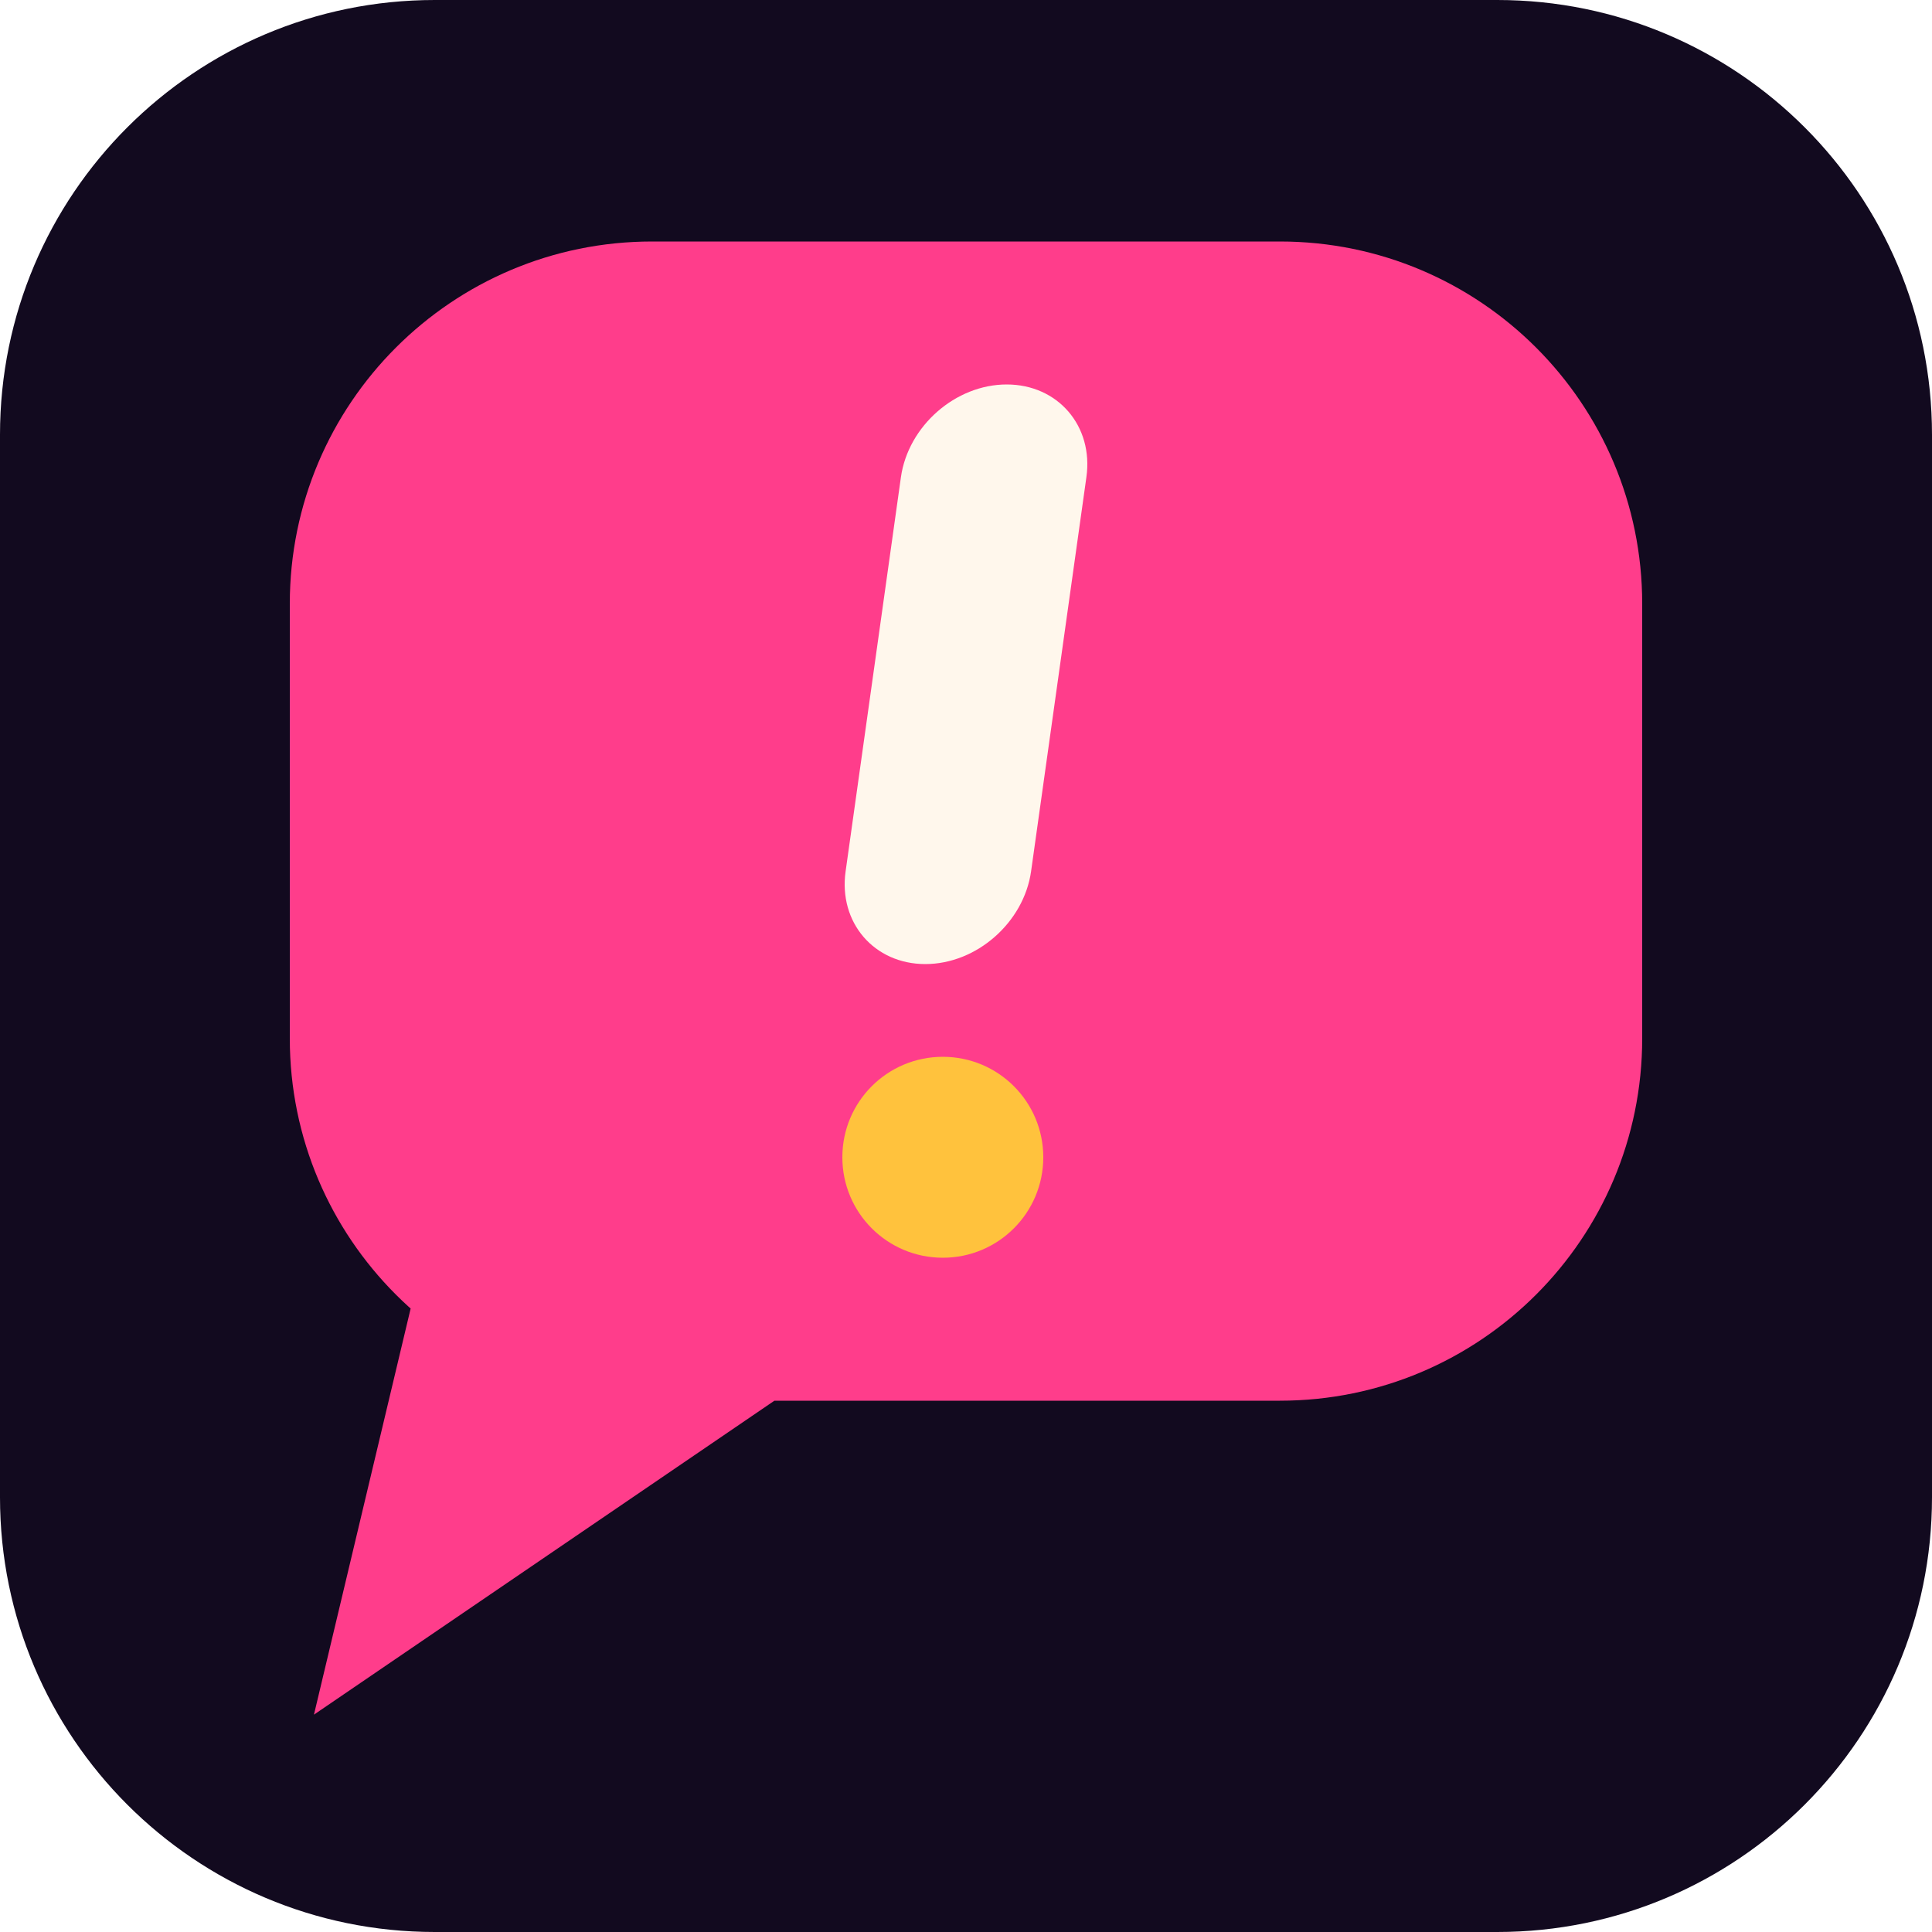
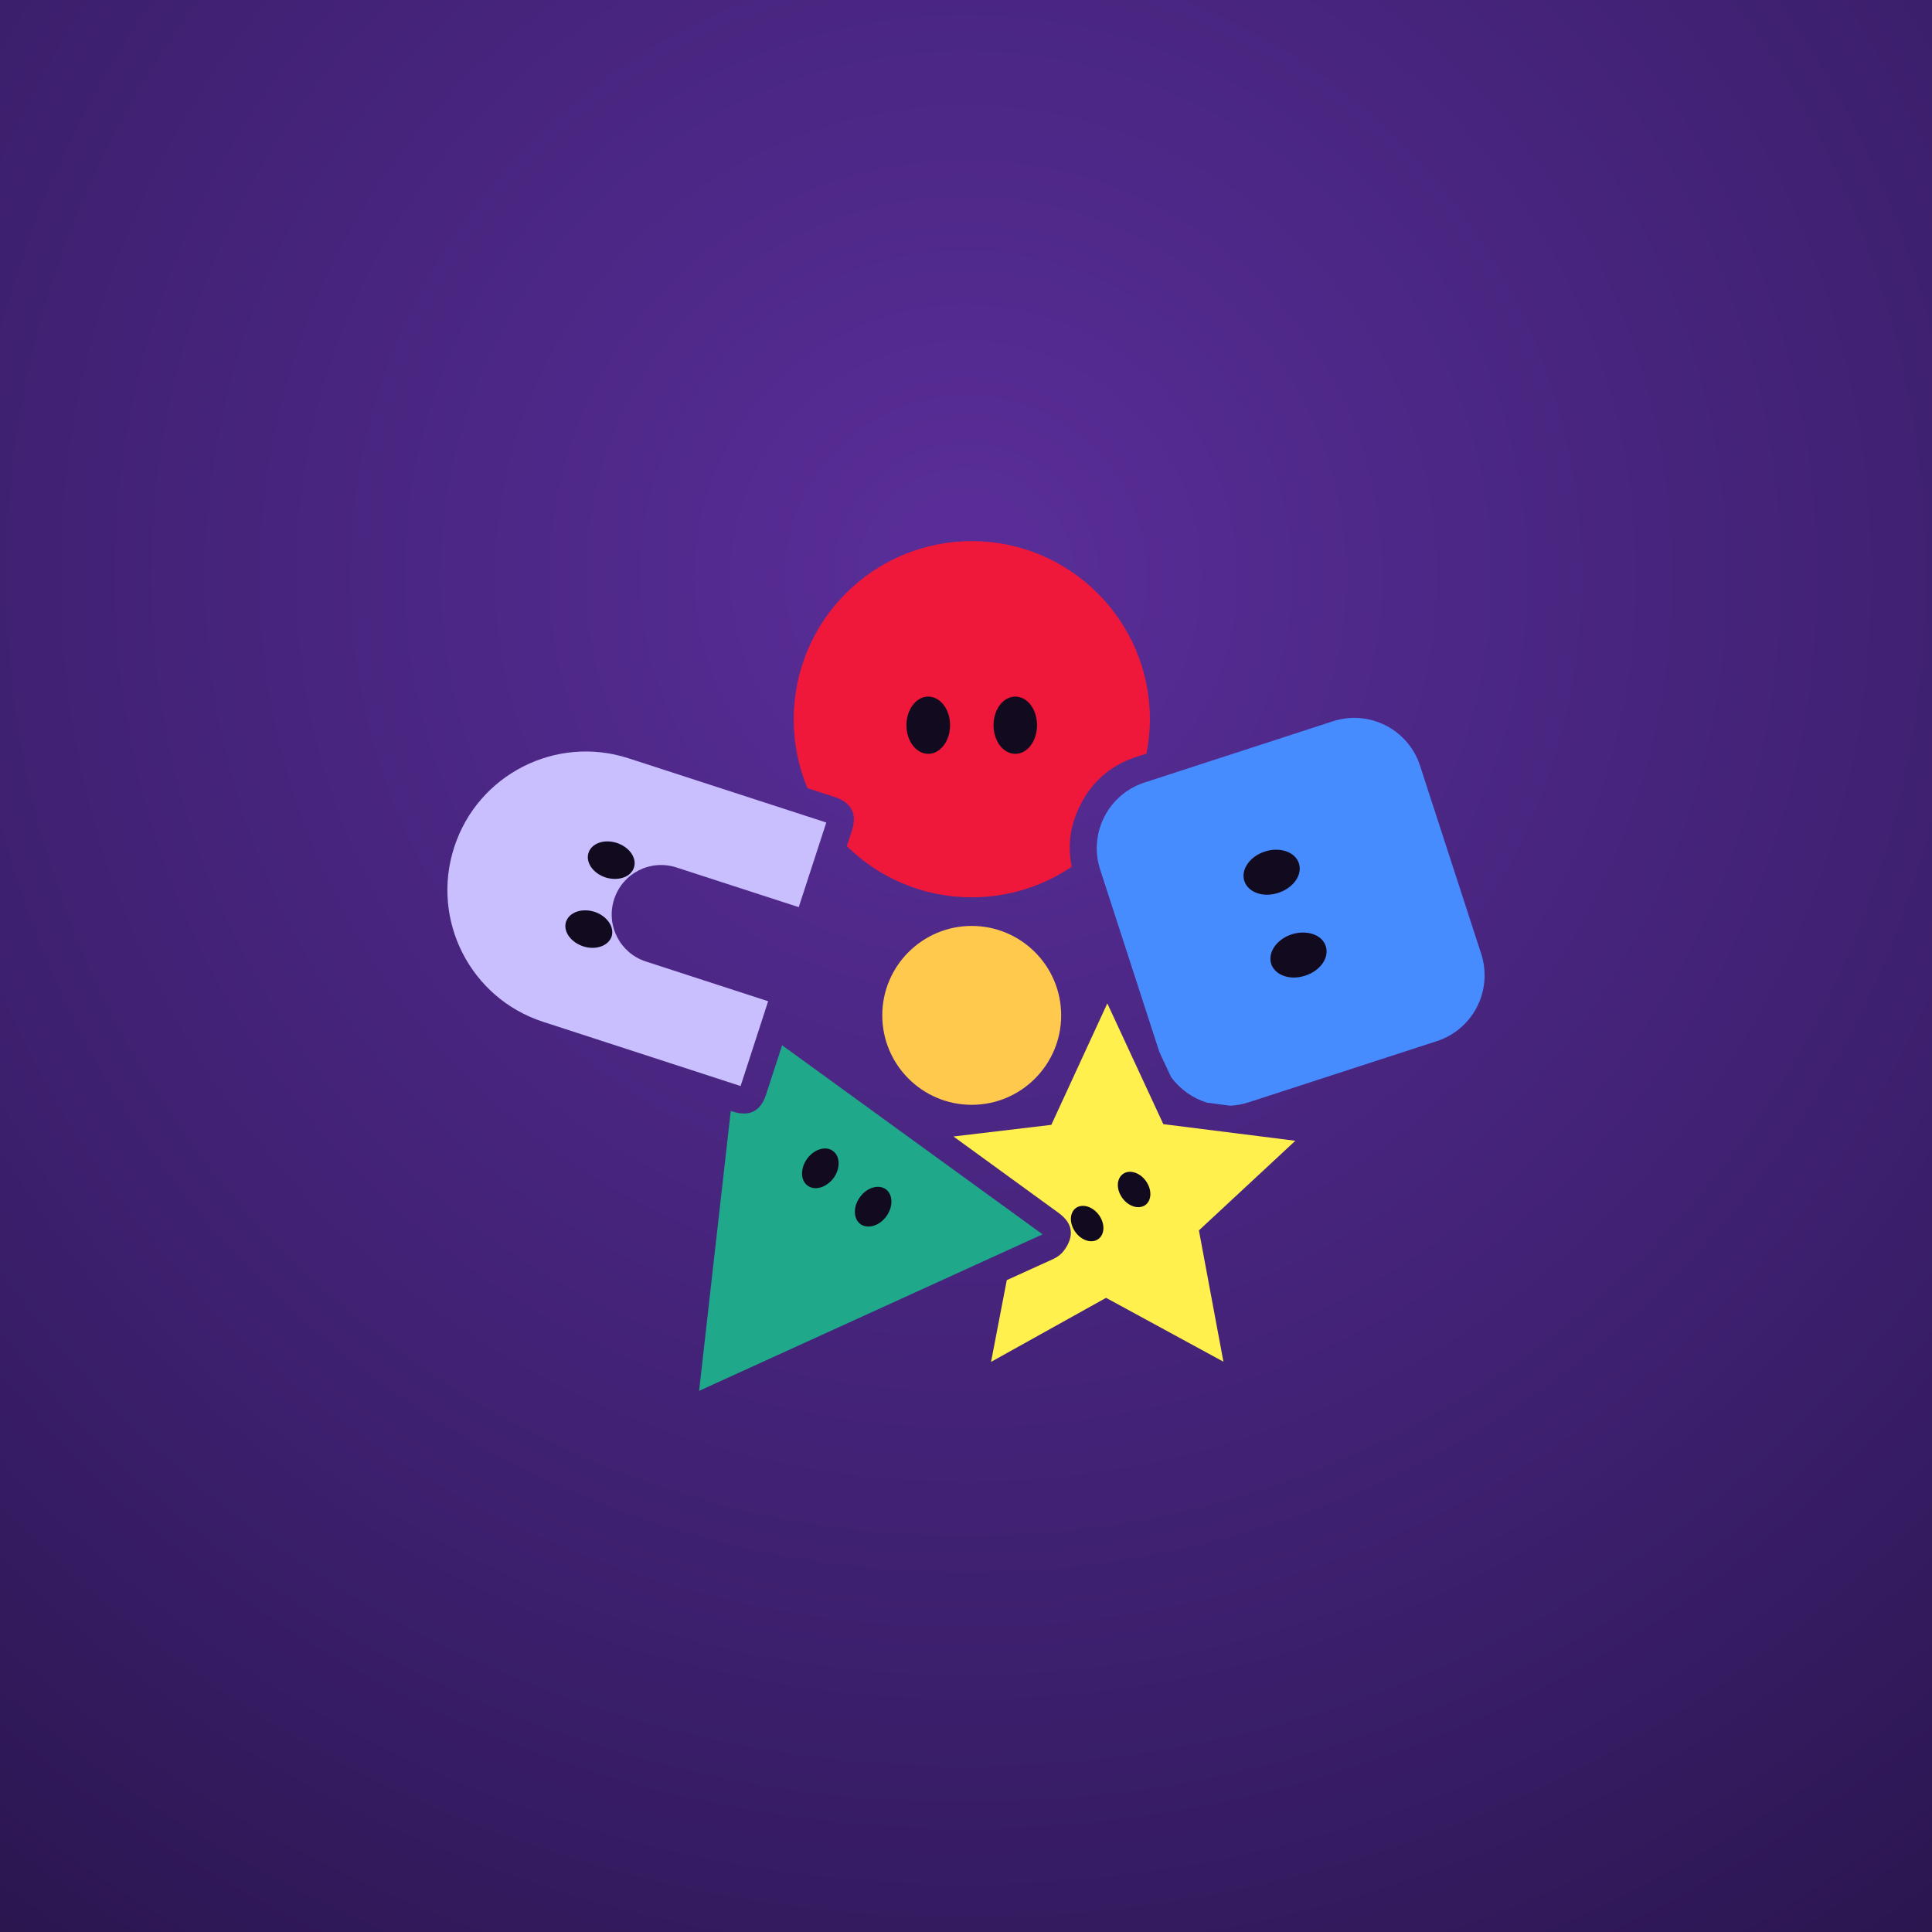
- <svg xmlns="http://www.w3.org/2000/svg" viewBox="0 0 160 160" width="160" height="160">
-   <path d="M36 0L124 0C143.88 0 160 16.12 160 36L160 124C160 143.88 143.88 160 124 160L36 160C16.12 160 0 143.88 0 124L0 36C0 16.12 16.12 0 36 0Z" fill="#120A1F" />
-   <path d="M54 20L106 20C122.57 20 136 33.43 136 50L136 86C136 102.57 122.57 116 106 116L54 116C37.43 116 24 102.57 24 86L24 50C24 33.43 37.43 20 54 20ZM36 100L70 112L26 142Z" fill="#FF3D8B" />
-   <path d="M83.37 31.84L83.37 31.84C87.61 31.84 90.57 35.28 89.97 39.52L85.39 72.16C84.79 76.4 80.87 79.84 76.63 79.84L76.63 79.84C72.39 79.84 69.43 76.4 70.03 72.16L74.61 39.52C75.21 35.28 79.13 31.84 83.37 31.84Z" fill="#FFF7EC" />
-   <path d="M86.4 95.84C86.4 100.44 82.68 104.16 78.08 104.16C73.48 104.16 69.76 100.44 69.76 95.84C69.76 91.24 73.48 87.52 78.08 87.52C82.68 87.52 86.4 91.24 86.4 95.84Z" fill="#FFC23D" />
+ <svg xmlns="http://www.w3.org/2000/svg" viewBox="0 0 108 108" width="512" height="512">
+   <defs>
+     <radialGradient id="tile" cx="0.5" cy="0.3" r="0.85">
+       <stop offset="0" stop-color="#5A2E9A" />
+       <stop offset="0.7" stop-color="#3A1E6A" />
+       <stop offset="1" stop-color="#2B1650" />
+     </radialGradient>
+   </defs>
+   <rect width="108" height="108" fill="url(#tile)" />
+   <path d="M64.28 40.21C64.28 40.86 64.21 41.51 64.09 42.13L63.52 42.31Q61.41 43 60.4 44.98Q59.54 46.67 59.91 48.45C58.32 49.53 56.39 50.16 54.32 50.16C51.6 50.16 49.13 49.07 47.34 47.3L47.62 46.44Q48.08 45.02 46.65 44.55L45.14 44.06C44.64 42.88 44.37 41.57 44.37 40.21C44.37 34.71 48.83 30.25 54.32 30.25C59.82 30.25 64.28 34.71 64.28 40.21Z" fill="#F0183A" />
+   <path d="M79.38 42.8 82.8 53.32C83.46 55.36 82.35 57.54 80.32 58.2L69.8 61.62C69.46 61.73 69.12 61.79 68.78 61.81L67.47 61.64C66.67 61.39 65.96 60.89 65.46 60.2L64.81 58.81L61.5 48.61C60.84 46.58 61.95 44.4 63.99 43.74L74.51 40.32C76.54 39.66 78.72 40.77 79.38 42.8Z" fill="#478CFF" />
+   <path d="M68.39 76.12 61.83 72.55 55.4 76.13 56.28 71.56 58.9 70.37Q59.26 70.2 59.49 69.89Q59.93 69.28 59.85 68.75Q59.77 68.23 59.16 67.79L53.3 63.53L58.77 62.88L61.9 56.09L65.03 62.84L72.41 63.77L67.02 68.78Z" fill="#FFF04D" />
+   <path d="M39.08 77.75 40.85 62.1 40.94 62.13Q42.37 62.6 42.83 61.17L43.72 58.43L58.28 69Z" fill="#1FA88A" />
+   <path d="M41.4 60.71 30.36 57.12C26.29 55.8 24.07 51.43 25.39 47.36C26.71 43.29 31.08 41.07 35.14 42.39L46.19 45.98L44.65 50.71L37.81 48.49C36.36 48.02 34.8 48.81 34.33 50.27C33.86 51.72 34.65 53.28 36.11 53.75L42.94 55.97Z" fill="#C9BFFF" />
+   <path d="M57.97 40.54C57.97 41.43 57.43 42.14 56.76 42.14C56.08 42.14 55.54 41.43 55.54 40.54C55.54 39.65 56.08 38.94 56.76 38.94C57.43 38.94 57.97 39.65 57.97 40.54ZM53.11 40.54C53.11 41.43 52.56 42.14 51.89 42.14C51.22 42.14 50.67 41.43 50.67 40.54C50.67 39.65 51.22 38.94 51.89 38.94C52.56 38.94 53.11 39.65 53.11 40.54Z" fill="#120A1F" />
+   <path d="M71.46 49.91C70.62 50.19 69.77 49.89 69.56 49.25C69.35 48.61 69.87 47.87 70.71 47.6C71.55 47.33 72.4 47.62 72.61 48.26C72.82 48.9 72.3 49.64 71.46 49.91ZM72.96 54.54C72.12 54.82 71.27 54.52 71.06 53.88C70.86 53.24 71.37 52.5 72.21 52.23C73.05 51.96 73.91 52.25 74.11 52.89C74.32 53.53 73.81 54.27 72.96 54.54Z" fill="#120A1F" />
+   <path d="M60.12 68.88C59.77 68.4 59.78 67.8 60.14 67.53C60.51 67.27 61.08 67.44 61.43 67.92C61.78 68.4 61.76 69 61.4 69.26C61.04 69.53 60.46 69.35 60.12 68.88ZM62.74 66.97C62.39 66.49 62.41 65.89 62.77 65.63C63.13 65.36 63.71 65.54 64.05 66.01C64.4 66.49 64.39 67.09 64.03 67.36C63.66 67.62 63.09 67.45 62.74 66.97Z" fill="#120A1F" />
+   <path d="M45.12 64.77C45.51 64.24 46.16 64.04 46.56 64.34C46.97 64.63 46.99 65.31 46.6 65.85C46.2 66.38 45.56 66.58 45.15 66.28C44.74 65.99 44.73 65.31 45.12 64.77ZM48.07 66.92C48.46 66.38 49.11 66.19 49.52 66.48C49.92 66.78 49.94 67.45 49.55 67.99C49.16 68.53 48.51 68.72 48.1 68.43C47.7 68.13 47.68 67.46 48.07 66.92Z" fill="#120A1F" />
+   <path d="M33.23 50.97C33.93 51.2 34.36 51.82 34.19 52.35C34.01 52.88 33.3 53.13 32.6 52.9C31.9 52.67 31.47 52.06 31.64 51.53C31.82 50.99 32.53 50.75 33.23 50.97ZM34.48 47.12C35.18 47.35 35.61 47.96 35.44 48.49C35.27 49.03 34.56 49.27 33.85 49.05C33.15 48.82 32.72 48.2 32.9 47.67C33.07 47.14 33.78 46.89 34.48 47.12Z" fill="#120A1F" />
+   <path d="M59.32 56.76C59.32 59.52 57.08 61.76 54.32 61.76C51.56 61.76 49.32 59.52 49.32 56.76C49.32 54 51.56 51.76 54.32 51.76C57.08 51.76 59.32 54 59.32 56.76Z" fill="#FFC94D" />
</svg>
